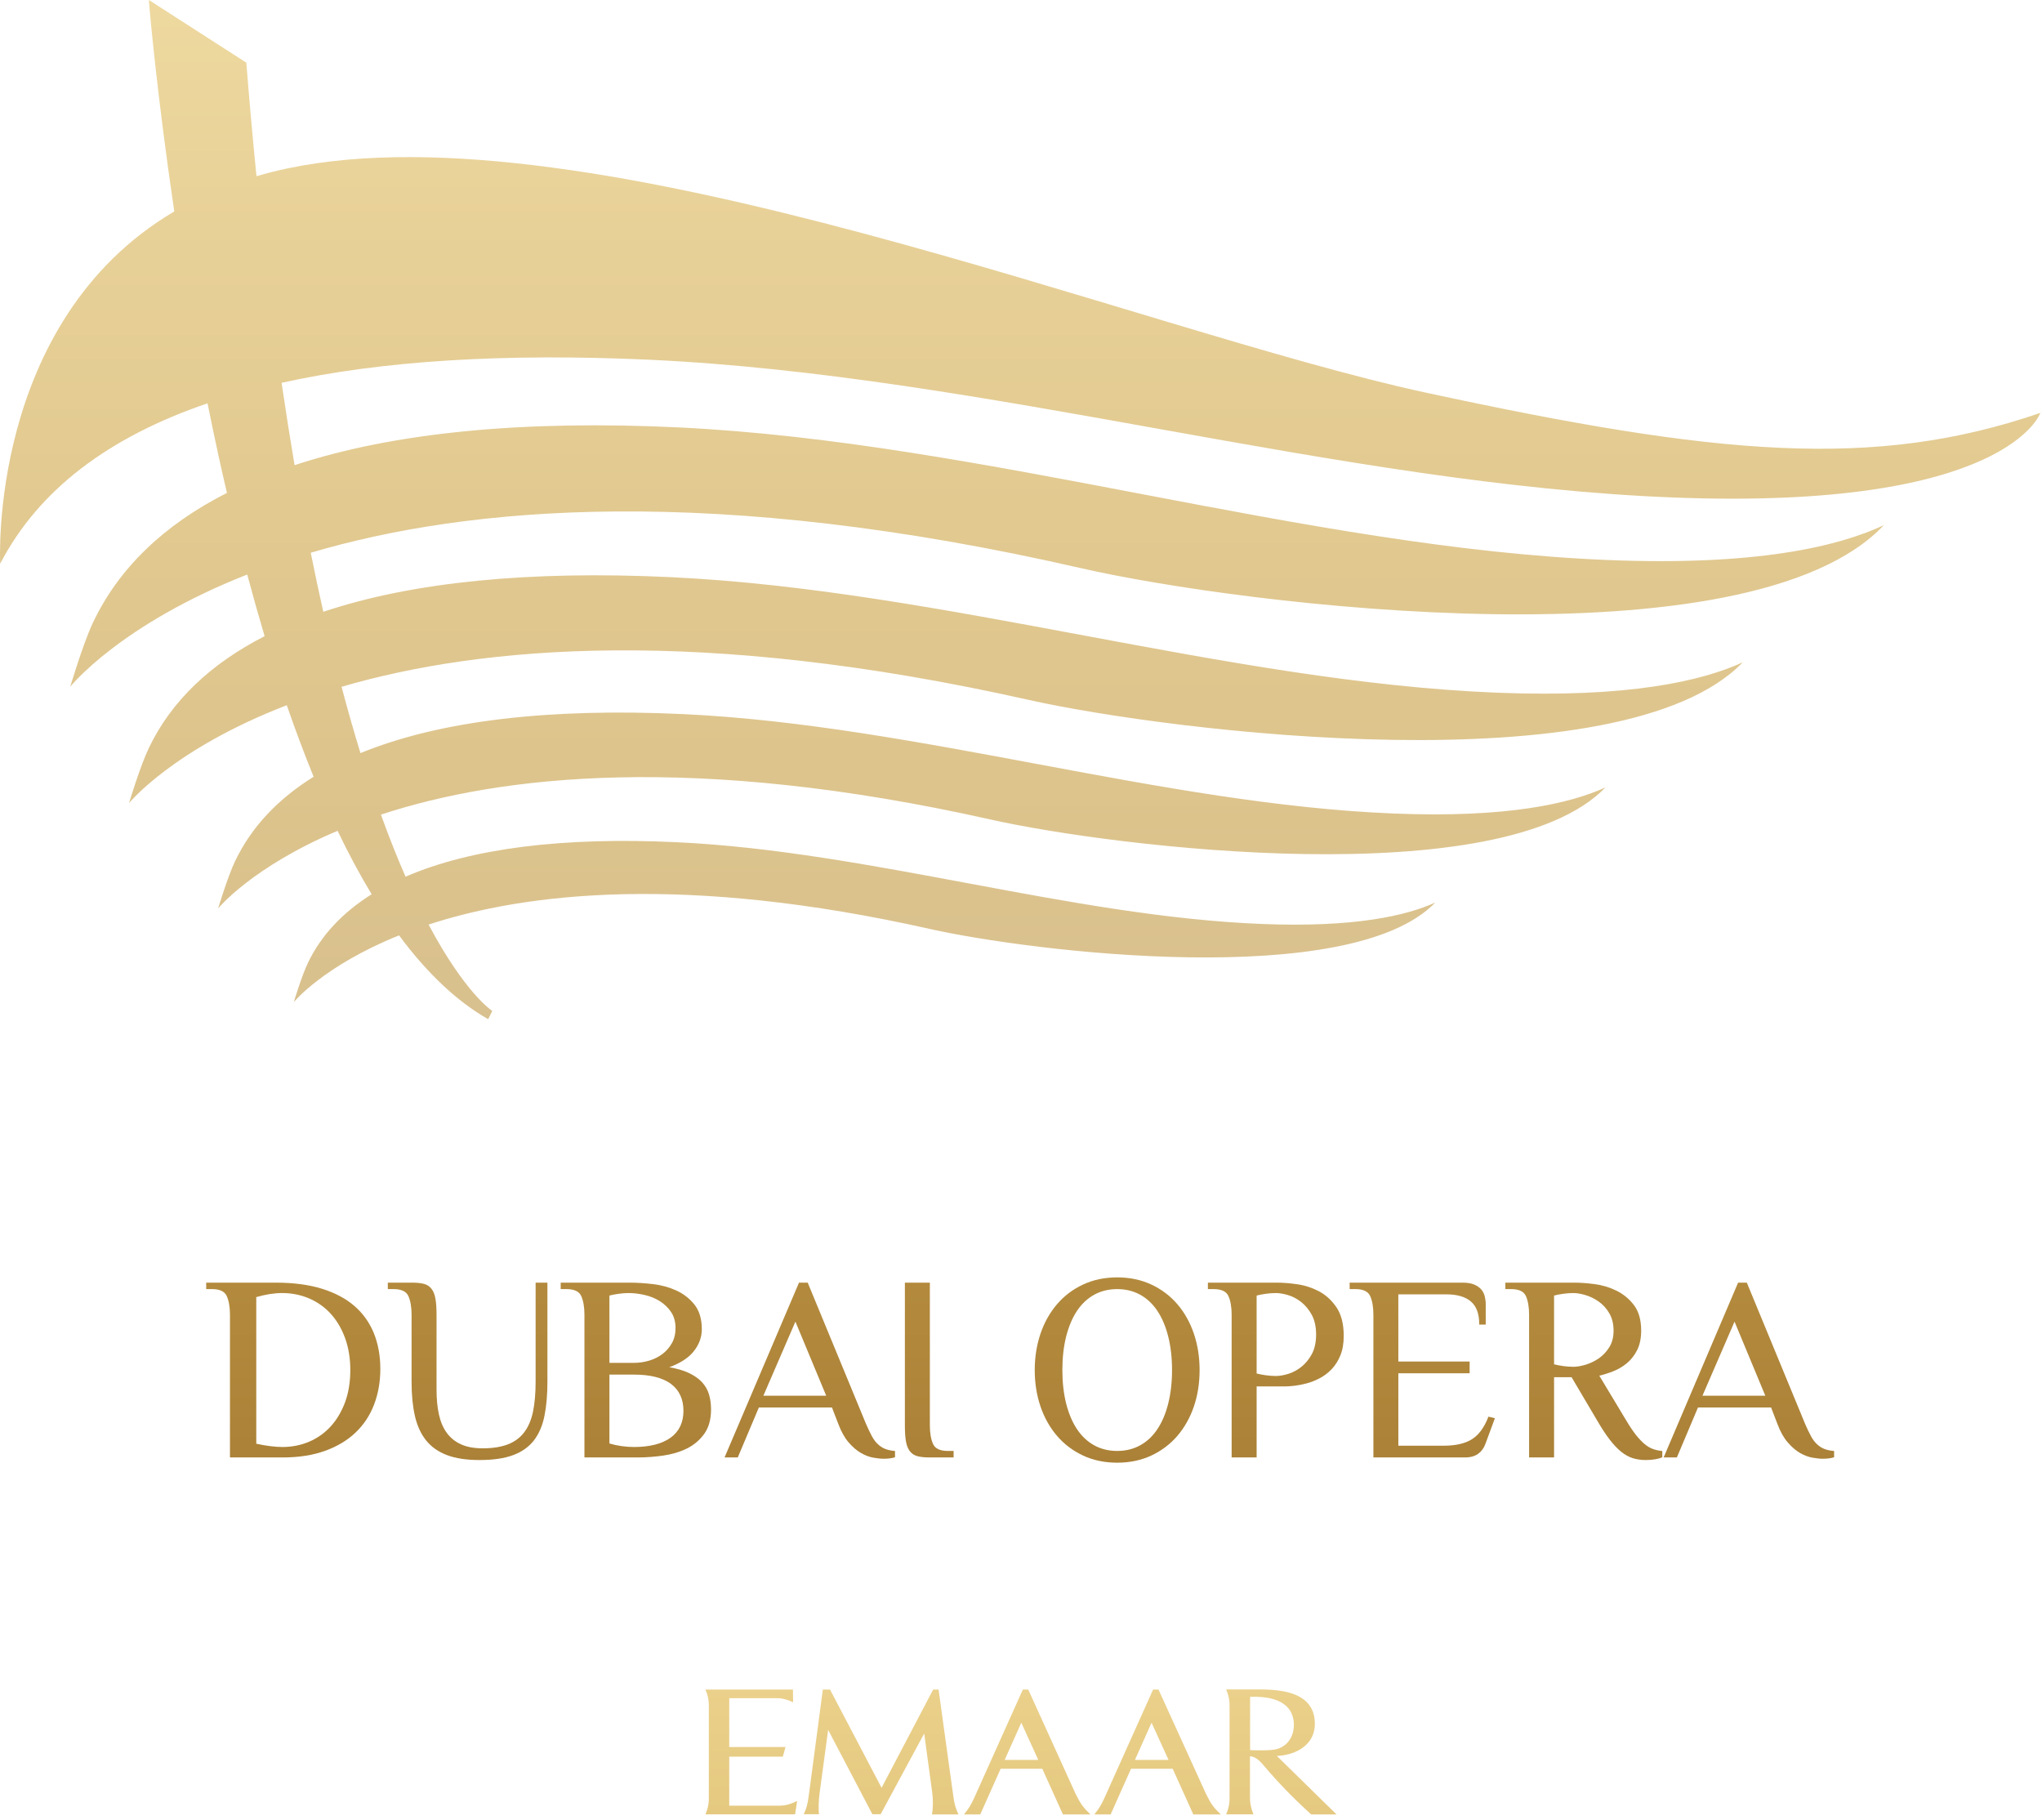
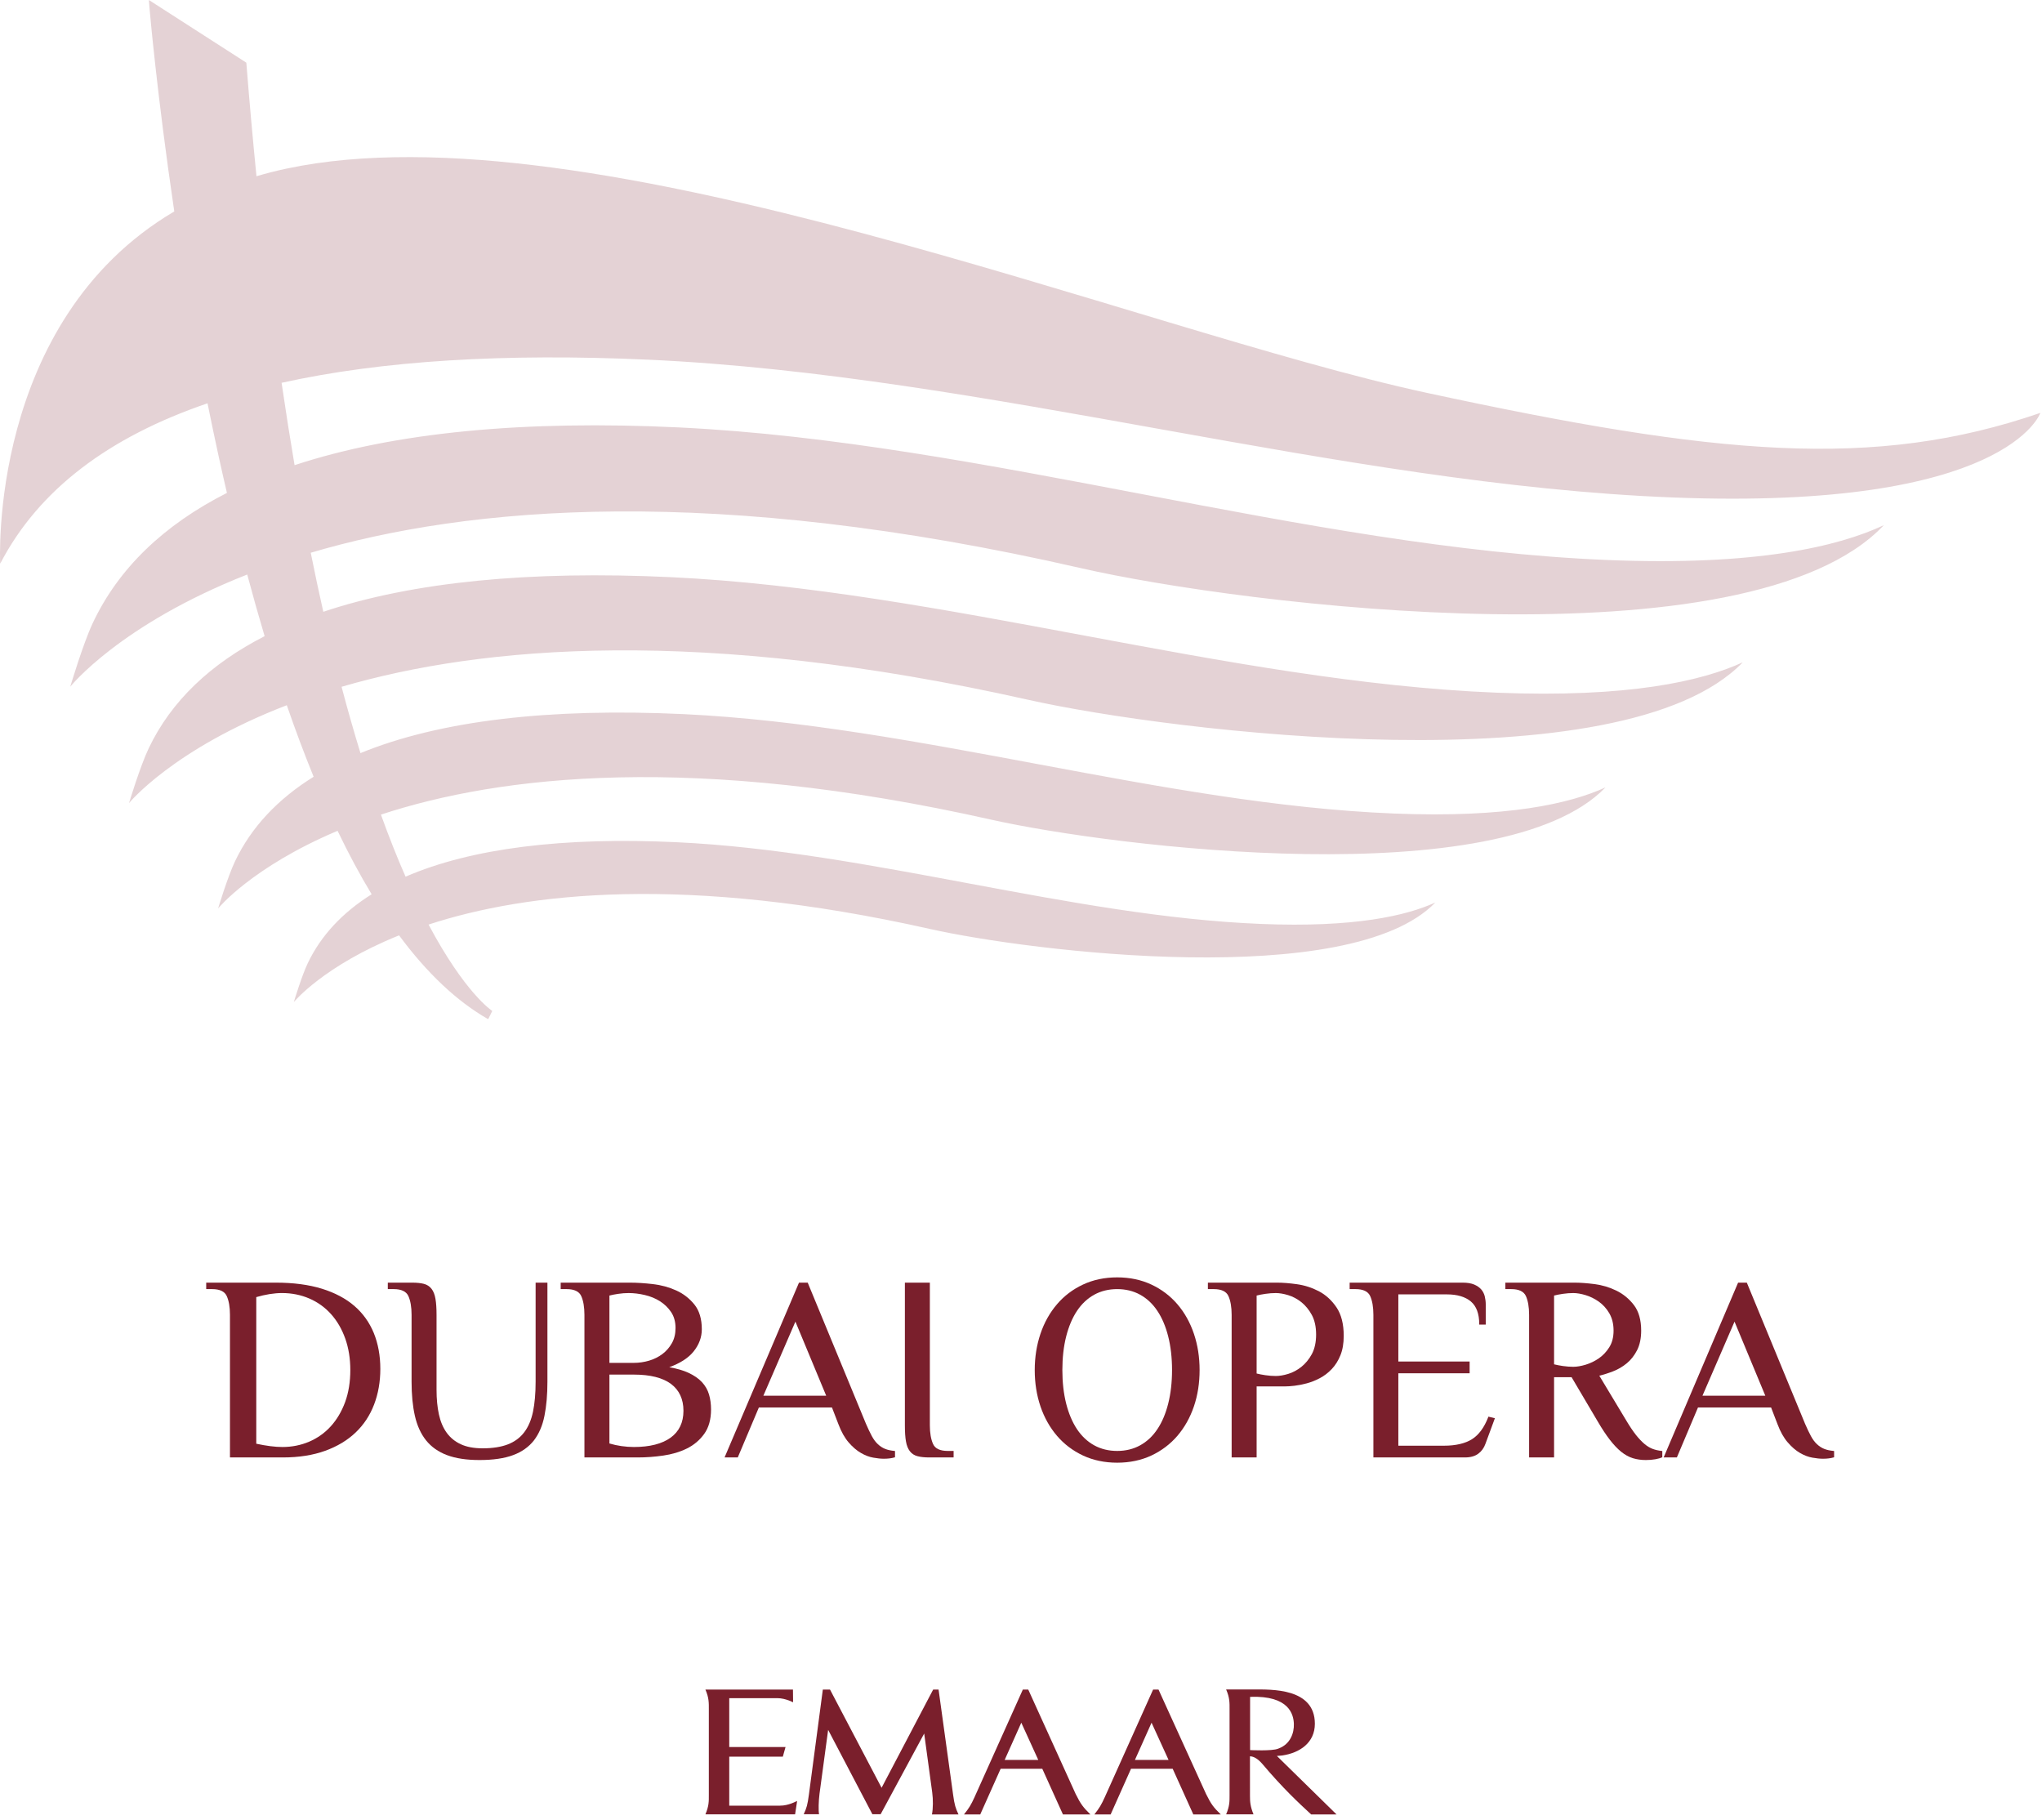
<svg xmlns="http://www.w3.org/2000/svg" xmlns:xlink="http://www.w3.org/1999/xlink" width="110px" height="98px" viewBox="0 0 110 98" version="1.1">
  <defs>
    <polygon id="path-1" points="0 0 109.911 0 109.911 54.899 0 54.899" />
-     <linearGradient id="doGold" x1="0" y1="0" x2="0" y2="98" gradientUnits="userSpaceOnUse">
-       <stop offset="0" stop-color="#EAD08A" />
-       <stop offset="0.45" stop-color="#C9A24C" />
-       <stop offset="1" stop-color="#9A6F2C" />
-     </linearGradient>
  </defs>
  <g id="NewDirection" stroke="none" stroke-width="1" fill="none" fill-rule="evenodd">
    <g id="1-Web" transform="translate(-100, -3882)">
      <g id="Footer" transform="translate(0, 3525)">
        <g id="logoDubaiOpera" transform="translate(100, 357)">
          <g id="Group-3">
-             <mask id="mask-2" fill="url(#doGold)">
+             <mask id="mask-2" fill="#7A1F2C">
              <use xlink:href="#path-1" />
            </mask>
            <g id="Clip-2" />
-             <path d="M34.9,19.373 C53.13,20.205 72.154,26.098 90.146,26.797 C108.142,27.497 109.912,22.239 109.912,22.239 C100.947,25.322 92.515,24.538 76.854,21.159 C61.191,17.78 31.826,5.602 15.439,9.081 C14.876,9.2 14.338,9.339 13.816,9.492 C13.625,7.578 13.446,5.586 13.28,3.509 L13.269,3.375 L8.02,0 L8.059,0.492 C8.066,0.563 8.449,5.041 9.388,11.389 C-0.68,17.33 0.01,30.363 0.01,30.363 C2.076,26.382 5.864,23.537 11.179,21.724 C11.369,22.664 11.567,23.614 11.776,24.569 C11.923,25.242 12.073,25.899 12.224,26.55 C8.831,28.272 6.372,30.613 4.981,33.595 C4.462,34.709 3.785,36.988 3.785,36.988 C3.785,36.988 6.443,33.651 13.318,30.946 C13.623,32.09 13.936,33.198 14.255,34.266 C11.341,35.756 9.223,37.761 8.013,40.301 C7.549,41.27 6.95,43.259 6.95,43.259 C6.95,43.259 9.319,40.346 15.449,37.986 C15.918,39.345 16.401,40.63 16.895,41.839 C14.969,43.037 13.538,44.55 12.662,46.389 C12.264,47.224 11.749,48.933 11.749,48.933 C11.749,48.933 13.56,46.705 18.185,44.751 C18.779,45.99 19.391,47.129 20.02,48.168 C18.457,49.15 17.291,50.383 16.578,51.884 C16.25,52.57 15.827,53.976 15.827,53.976 C15.827,53.976 17.418,52.026 21.497,50.382 C23.009,52.425 24.61,53.933 26.298,54.899 L26.518,54.453 C26.48,54.428 25.044,53.481 23.087,49.801 C28.367,48.075 36.935,47.084 50.089,50.036 C55.55,51.262 72.732,53.361 77.321,48.611 C75.768,49.322 72.968,49.972 67.935,49.767 C57.683,49.353 46.841,45.855 36.456,45.365 C30.363,45.076 25.395,45.683 21.847,47.221 C21.416,46.239 20.971,45.13 20.52,43.878 C26.932,41.77 37.361,40.55 53.393,44.149 C60.028,45.635 80.908,48.187 86.487,42.412 C84.598,43.278 81.192,44.068 75.082,43.819 C62.619,43.317 49.444,39.065 36.823,38.465 C29.621,38.126 23.703,38.808 19.418,40.565 C19.079,39.461 18.738,38.272 18.4,36.993 C25.939,34.791 37.745,33.734 55.388,37.693 C63.106,39.424 87.395,42.393 93.88,35.675 C91.686,36.684 87.724,37.597 80.613,37.31 C66.121,36.723 50.799,31.779 36.113,31.087 C28.572,30.729 22.242,31.337 17.416,32.953 C17.188,31.941 16.962,30.88 16.739,29.773 C25.216,27.264 38.461,26.075 58.221,30.601 C66.896,32.591 94.189,35.994 101.48,28.288 C99.017,29.445 94.564,30.494 86.571,30.163 C70.283,29.49 53.063,23.82 36.561,23.022 C28.251,22.622 21.25,23.282 15.868,25.056 C15.629,23.645 15.396,22.166 15.169,20.62 C20.591,19.417 27.21,19.025 34.9,19.373" id="Fill-1" fill="url(#doGold)" mask="url(#mask-2)" />
+             <path d="M34.9,19.373 C53.13,20.205 72.154,26.098 90.146,26.797 C108.142,27.497 109.912,22.239 109.912,22.239 C100.947,25.322 92.515,24.538 76.854,21.159 C61.191,17.78 31.826,5.602 15.439,9.081 C14.876,9.2 14.338,9.339 13.816,9.492 C13.625,7.578 13.446,5.586 13.28,3.509 L13.269,3.375 L8.02,0 L8.059,0.492 C8.066,0.563 8.449,5.041 9.388,11.389 C-0.68,17.33 0.01,30.363 0.01,30.363 C2.076,26.382 5.864,23.537 11.179,21.724 C11.369,22.664 11.567,23.614 11.776,24.569 C11.923,25.242 12.073,25.899 12.224,26.55 C8.831,28.272 6.372,30.613 4.981,33.595 C4.462,34.709 3.785,36.988 3.785,36.988 C3.785,36.988 6.443,33.651 13.318,30.946 C13.623,32.09 13.936,33.198 14.255,34.266 C11.341,35.756 9.223,37.761 8.013,40.301 C7.549,41.27 6.95,43.259 6.95,43.259 C6.95,43.259 9.319,40.346 15.449,37.986 C15.918,39.345 16.401,40.63 16.895,41.839 C14.969,43.037 13.538,44.55 12.662,46.389 C12.264,47.224 11.749,48.933 11.749,48.933 C11.749,48.933 13.56,46.705 18.185,44.751 C18.779,45.99 19.391,47.129 20.02,48.168 C18.457,49.15 17.291,50.383 16.578,51.884 C16.25,52.57 15.827,53.976 15.827,53.976 C15.827,53.976 17.418,52.026 21.497,50.382 C23.009,52.425 24.61,53.933 26.298,54.899 L26.518,54.453 C26.48,54.428 25.044,53.481 23.087,49.801 C28.367,48.075 36.935,47.084 50.089,50.036 C55.55,51.262 72.732,53.361 77.321,48.611 C75.768,49.322 72.968,49.972 67.935,49.767 C57.683,49.353 46.841,45.855 36.456,45.365 C30.363,45.076 25.395,45.683 21.847,47.221 C21.416,46.239 20.971,45.13 20.52,43.878 C26.932,41.77 37.361,40.55 53.393,44.149 C60.028,45.635 80.908,48.187 86.487,42.412 C84.598,43.278 81.192,44.068 75.082,43.819 C62.619,43.317 49.444,39.065 36.823,38.465 C29.621,38.126 23.703,38.808 19.418,40.565 C19.079,39.461 18.738,38.272 18.4,36.993 C25.939,34.791 37.745,33.734 55.388,37.693 C63.106,39.424 87.395,42.393 93.88,35.675 C91.686,36.684 87.724,37.597 80.613,37.31 C66.121,36.723 50.799,31.779 36.113,31.087 C28.572,30.729 22.242,31.337 17.416,32.953 C17.188,31.941 16.962,30.88 16.739,29.773 C25.216,27.264 38.461,26.075 58.221,30.601 C66.896,32.591 94.189,35.994 101.48,28.288 C99.017,29.445 94.564,30.494 86.571,30.163 C70.283,29.49 53.063,23.82 36.561,23.022 C28.251,22.622 21.25,23.282 15.868,25.056 C15.629,23.645 15.396,22.166 15.169,20.62 C20.591,19.417 27.21,19.025 34.9,19.373" id="Fill-1" fill="#7A1F2C" mask="url(#mask-2)" />
          </g>
-           <path d="M18.592,75.52 C18.404,76.029 18.145,76.468 17.819,76.826 C17.495,77.184 17.103,77.462 16.658,77.653 C16.213,77.843 15.727,77.941 15.215,77.941 C14.818,77.941 14.345,77.881 13.805,77.764 L13.805,69.867 C14.048,69.797 14.288,69.742 14.519,69.705 C14.759,69.668 14.984,69.648 15.187,69.648 C15.717,69.648 16.214,69.748 16.665,69.944 C17.116,70.139 17.509,70.422 17.834,70.785 C18.16,71.148 18.416,71.59 18.598,72.1 C18.779,72.607 18.871,73.178 18.871,73.795 C18.871,74.43 18.778,75.01 18.592,75.52 M20.138,71.807 C19.903,71.233 19.551,70.74 19.09,70.343 C18.629,69.944 18.04,69.632 17.336,69.414 C16.636,69.198 15.805,69.088 14.867,69.088 L11.108,69.088 L11.108,69.436 L11.426,69.436 C11.837,69.436 12.101,69.562 12.213,69.807 C12.329,70.061 12.388,70.402 12.388,70.82 L12.388,78.503 L15.236,78.503 C16.099,78.503 16.866,78.382 17.517,78.145 C18.166,77.911 18.719,77.578 19.154,77.162 C19.592,76.746 19.928,76.24 20.151,75.655 C20.374,75.072 20.488,74.428 20.488,73.738 C20.488,73.029 20.37,72.38 20.138,71.807" id="Fill-4" fill="url(#doGold)" />
-           <path d="M28.853,69.088 L28.853,74.432 C28.853,75.05 28.805,75.591 28.712,76.041 C28.618,76.487 28.459,76.862 28.234,77.154 C28.013,77.444 27.715,77.662 27.354,77.801 C26.988,77.941 26.533,78.012 26.001,78.012 C25.533,78.012 25.138,77.939 24.827,77.794 C24.515,77.651 24.259,77.443 24.065,77.176 C23.87,76.907 23.728,76.575 23.644,76.188 C23.559,75.802 23.516,75.354 23.516,74.858 L23.516,70.82 C23.516,70.472 23.497,70.182 23.458,69.959 C23.42,69.733 23.348,69.55 23.246,69.42 C23.141,69.286 23.003,69.196 22.83,69.152 C22.662,69.109 22.452,69.088 22.203,69.088 L20.891,69.088 L20.891,69.436 L21.208,69.436 C21.619,69.436 21.883,69.562 21.997,69.807 C22.112,70.061 22.171,70.402 22.171,70.82 L22.171,74.432 C22.171,75.121 22.23,75.737 22.349,76.261 C22.468,76.787 22.67,77.231 22.953,77.585 C23.234,77.935 23.614,78.205 24.082,78.379 C24.549,78.555 25.137,78.643 25.829,78.643 C26.559,78.643 27.168,78.555 27.639,78.379 C28.111,78.205 28.489,77.935 28.764,77.583 C29.034,77.23 29.226,76.786 29.33,76.26 C29.436,75.734 29.489,75.119 29.489,74.432 L29.489,69.088 L28.853,69.088 Z" id="Fill-6" fill="url(#doGold)" />
-           <path d="M32.829,74.041 L34.147,74.041 C35.027,74.041 35.698,74.21 36.147,74.544 C36.59,74.876 36.817,75.362 36.817,75.99 C36.817,76.618 36.584,77.106 36.126,77.438 C35.663,77.772 34.998,77.941 34.147,77.941 C33.931,77.941 33.704,77.924 33.476,77.892 C33.253,77.86 33.037,77.813 32.829,77.751 L32.829,74.041 Z M36.194,72.347 C36.062,72.579 35.892,72.776 35.684,72.932 C35.474,73.09 35.235,73.21 34.969,73.289 C34.704,73.368 34.426,73.409 34.147,73.409 L32.829,73.409 L32.829,69.783 C32.963,69.748 33.124,69.718 33.305,69.691 C33.499,69.662 33.686,69.649 33.863,69.649 C34.143,69.649 34.436,69.684 34.736,69.755 C35.035,69.824 35.309,69.937 35.552,70.09 C35.792,70.243 35.996,70.439 36.153,70.675 C36.31,70.909 36.39,71.197 36.39,71.529 C36.39,71.844 36.324,72.119 36.194,72.347 L36.194,72.347 Z M38.196,75.118 C38.124,74.869 37.994,74.642 37.812,74.445 C37.63,74.249 37.383,74.081 37.082,73.942 C36.811,73.817 36.466,73.717 36.054,73.643 C36.641,73.429 37.079,73.146 37.358,72.802 C37.655,72.435 37.806,72.03 37.806,71.599 C37.806,71.046 37.672,70.598 37.408,70.268 C37.143,69.94 36.816,69.684 36.428,69.509 C36.045,69.334 35.619,69.218 35.167,69.166 C34.718,69.114 34.304,69.088 33.934,69.088 L30.204,69.088 L30.204,69.436 L30.521,69.436 C30.931,69.436 31.197,69.562 31.309,69.807 C31.424,70.061 31.483,70.402 31.483,70.82 L31.483,78.503 L34.362,78.503 C34.805,78.503 35.266,78.47 35.73,78.402 C36.194,78.336 36.621,78.209 36.998,78.024 C37.377,77.838 37.691,77.573 37.935,77.235 C38.179,76.896 38.303,76.454 38.303,75.92 C38.303,75.635 38.268,75.365 38.196,75.118 L38.196,75.118 Z" id="Fill-8" fill="url(#doGold)" />
-           <path d="M44.506,75.178 L41.122,75.178 L42.848,71.188 L44.506,75.178 Z M48.184,78.153 C47.991,78.135 47.82,78.098 47.682,78.043 C47.542,77.987 47.413,77.904 47.294,77.793 C47.174,77.683 47.064,77.537 46.966,77.356 C46.867,77.173 46.76,76.947 46.647,76.687 L43.519,69.109 L43.51,69.088 L43.041,69.088 L39.051,78.456 L39.033,78.503 L39.743,78.503 L40.88,75.811 L44.817,75.811 L45.164,76.711 C45.317,77.118 45.503,77.449 45.718,77.697 C45.932,77.945 46.156,78.135 46.381,78.264 C46.605,78.394 46.829,78.478 47.045,78.515 C47.259,78.554 47.45,78.573 47.612,78.573 C47.832,78.573 48.026,78.549 48.19,78.501 L48.213,78.494 L48.213,78.157 L48.184,78.153 Z" id="Fill-10" fill="url(#doGold)" />
-           <path d="M51.053,78.153 C50.641,78.153 50.377,78.029 50.265,77.783 C50.149,77.53 50.09,77.188 50.09,76.77 L50.09,69.088 L48.745,69.088 L48.745,76.77 C48.745,77.136 48.764,77.422 48.803,77.639 C48.84,77.86 48.912,78.038 49.015,78.171 C49.119,78.305 49.259,78.394 49.43,78.437 C49.598,78.481 49.809,78.503 50.057,78.503 L51.37,78.503 L51.37,78.153 L51.053,78.153 Z" id="Fill-12" fill="url(#doGold)" />
-           <path d="M61.416,77.852 C61.054,78.052 60.639,78.153 60.182,78.153 C59.724,78.153 59.309,78.052 58.946,77.852 C58.583,77.653 58.271,77.361 58.019,76.985 C57.767,76.607 57.571,76.144 57.434,75.607 C57.298,75.069 57.228,74.459 57.228,73.795 C57.228,73.13 57.298,72.52 57.434,71.983 C57.571,71.445 57.767,70.982 58.019,70.605 C58.271,70.228 58.583,69.937 58.946,69.737 C59.309,69.537 59.725,69.436 60.182,69.436 C60.638,69.436 61.054,69.537 61.416,69.737 C61.78,69.937 62.093,70.228 62.343,70.605 C62.597,70.982 62.793,71.445 62.929,71.983 C63.065,72.52 63.136,73.13 63.136,73.795 C63.136,74.459 63.065,75.069 62.929,75.607 C62.793,76.146 62.597,76.609 62.343,76.985 C62.093,77.361 61.78,77.653 61.416,77.852 M64.315,71.844 C64.11,71.237 63.811,70.701 63.427,70.254 C63.042,69.803 62.569,69.446 62.023,69.191 C61.475,68.934 60.856,68.804 60.182,68.804 C59.507,68.804 58.887,68.934 58.34,69.191 C57.793,69.446 57.321,69.803 56.937,70.254 C56.552,70.704 56.252,71.238 56.048,71.844 C55.844,72.449 55.74,73.106 55.74,73.795 C55.74,74.494 55.844,75.152 56.049,75.754 C56.252,76.354 56.552,76.886 56.937,77.337 C57.321,77.786 57.793,78.144 58.34,78.4 C58.887,78.656 59.506,78.786 60.182,78.786 C60.856,78.786 61.475,78.656 62.023,78.4 C62.569,78.144 63.042,77.786 63.427,77.337 C63.811,76.887 64.11,76.355 64.314,75.754 C64.519,75.153 64.621,74.495 64.621,73.795 C64.621,73.104 64.519,72.448 64.315,71.844" id="Fill-14" fill="url(#doGold)" />
-           <path d="M67.693,69.783 C67.826,69.748 67.987,69.718 68.168,69.691 C68.363,69.662 68.55,69.649 68.725,69.649 C68.919,69.649 69.143,69.686 69.392,69.761 C69.638,69.835 69.877,69.962 70.1,70.137 C70.321,70.314 70.513,70.546 70.667,70.829 C70.819,71.112 70.897,71.466 70.897,71.883 C70.897,72.299 70.819,72.653 70.667,72.938 C70.513,73.219 70.321,73.452 70.1,73.627 C69.876,73.803 69.638,73.93 69.392,74.004 C69.146,74.079 68.922,74.116 68.725,74.116 C68.548,74.116 68.36,74.102 68.168,74.074 C67.987,74.047 67.826,74.017 67.693,73.982 L67.693,69.783 Z M71.995,70.419 C71.737,70.038 71.418,69.747 71.045,69.551 C70.674,69.358 70.278,69.23 69.868,69.173 C69.462,69.116 69.101,69.088 68.796,69.088 L65.068,69.088 L65.068,69.436 L65.384,69.436 C65.795,69.436 66.06,69.562 66.172,69.807 C66.288,70.061 66.347,70.402 66.347,70.82 L66.347,78.503 L67.693,78.503 L67.693,74.677 L69.225,74.677 C69.357,74.677 69.529,74.666 69.733,74.642 C69.936,74.618 70.156,74.576 70.391,74.513 C70.624,74.451 70.861,74.359 71.096,74.234 C71.328,74.112 71.545,73.948 71.736,73.747 C71.928,73.546 72.086,73.298 72.204,73.007 C72.324,72.716 72.385,72.362 72.385,71.953 C72.385,71.318 72.254,70.801 71.995,70.419 L71.995,70.419 Z" id="Fill-16" fill="url(#doGold)" />
-           <path d="M80.179,76.306 L80.169,76.333 C79.955,76.889 79.66,77.291 79.294,77.521 C78.926,77.752 78.418,77.871 77.782,77.871 L75.327,77.871 L75.327,73.969 L79.167,73.969 L79.167,73.337 L75.327,73.337 L75.327,69.72 L77.938,69.72 C78.498,69.72 78.932,69.849 79.233,70.102 C79.531,70.354 79.684,70.762 79.684,71.316 L79.684,71.348 L80.035,71.348 L80.035,70.254 C80.035,70.11 80.016,69.967 79.983,69.828 C79.948,69.686 79.884,69.56 79.791,69.452 C79.699,69.347 79.571,69.258 79.41,69.189 C79.25,69.122 79.041,69.088 78.793,69.088 L72.704,69.088 L72.704,69.436 L73.021,69.436 C73.43,69.436 73.695,69.562 73.808,69.807 C73.924,70.061 73.983,70.402 73.983,70.82 L73.983,78.503 L78.92,78.503 C79.21,78.503 79.45,78.436 79.629,78.305 C79.809,78.174 79.939,77.993 80.018,77.772 L80.515,76.427 L80.527,76.391 L80.179,76.306 Z" id="Fill-18" fill="url(#doGold)" />
-           <path d="M83.716,69.783 C83.851,69.748 84.01,69.718 84.192,69.691 C84.387,69.662 84.575,69.649 84.75,69.649 C84.944,69.649 85.168,69.686 85.415,69.761 C85.663,69.835 85.901,69.953 86.124,70.11 C86.346,70.267 86.539,70.478 86.691,70.737 C86.842,70.997 86.921,71.31 86.921,71.671 C86.921,72.022 86.845,72.322 86.691,72.567 C86.539,72.811 86.347,73.013 86.126,73.166 C85.901,73.319 85.663,73.434 85.415,73.509 C85.168,73.582 84.944,73.621 84.75,73.621 C84.575,73.621 84.387,73.606 84.192,73.579 C84.01,73.553 83.851,73.52 83.716,73.487 L83.716,69.783 Z M89.516,78.153 C89.341,78.135 89.176,78.098 89.027,78.043 C88.879,77.987 88.729,77.896 88.581,77.772 C88.432,77.645 88.278,77.482 88.124,77.288 C87.969,77.091 87.8,76.84 87.621,76.541 L86.152,74.099 C86.387,74.044 86.634,73.966 86.886,73.868 C87.157,73.765 87.409,73.617 87.636,73.43 C87.861,73.244 88.047,73.004 88.192,72.719 C88.335,72.433 88.408,72.081 88.408,71.671 C88.408,71.099 88.277,70.637 88.018,70.297 C87.76,69.959 87.439,69.697 87.068,69.516 C86.697,69.336 86.301,69.218 85.89,69.166 C85.483,69.114 85.125,69.088 84.821,69.088 L81.092,69.088 L81.092,69.436 L81.409,69.436 C81.819,69.436 82.083,69.562 82.197,69.807 C82.312,70.061 82.371,70.402 82.371,70.82 L82.371,78.503 L83.716,78.503 L83.716,74.182 L84.66,74.182 L86.072,76.573 C86.301,76.964 86.518,77.292 86.721,77.554 C86.925,77.819 87.131,78.035 87.331,78.198 C87.533,78.36 87.744,78.477 87.96,78.544 C88.177,78.61 88.411,78.643 88.659,78.643 C88.84,78.643 89.011,78.63 89.17,78.601 C89.331,78.572 89.448,78.539 89.528,78.499 L89.546,78.49 L89.546,78.157 L89.516,78.153 Z" id="Fill-20" fill="url(#doGold)" />
-           <path d="M95.095,75.178 L91.71,75.178 L93.437,71.188 L95.095,75.178 Z M98.772,78.153 C98.578,78.135 98.409,78.098 98.27,78.043 C98.131,77.987 98.002,77.904 97.882,77.793 C97.762,77.683 97.652,77.537 97.554,77.356 C97.454,77.173 97.347,76.947 97.235,76.687 L94.108,69.109 L94.098,69.088 L93.629,69.088 L89.639,78.456 L89.62,78.503 L90.331,78.503 L91.469,75.811 L95.406,75.811 L95.752,76.711 C95.905,77.118 96.09,77.449 96.307,77.697 C96.521,77.945 96.744,78.135 96.968,78.264 C97.194,78.394 97.417,78.478 97.633,78.515 C97.847,78.554 98.039,78.573 98.201,78.573 C98.421,78.573 98.614,78.549 98.779,78.501 L98.801,78.494 L98.801,78.157 L98.772,78.153 Z" id="Fill-22" fill="url(#doGold)" />
-           <g id="logoEmaar" transform="translate(38, 91)" fill="url(#doGold)">
+           <path d="M18.592,75.52 C18.404,76.029 18.145,76.468 17.819,76.826 C17.495,77.184 17.103,77.462 16.658,77.653 C16.213,77.843 15.727,77.941 15.215,77.941 C14.818,77.941 14.345,77.881 13.805,77.764 L13.805,69.867 C14.048,69.797 14.288,69.742 14.519,69.705 C14.759,69.668 14.984,69.648 15.187,69.648 C15.717,69.648 16.214,69.748 16.665,69.944 C17.116,70.139 17.509,70.422 17.834,70.785 C18.16,71.148 18.416,71.59 18.598,72.1 C18.779,72.607 18.871,73.178 18.871,73.795 C18.871,74.43 18.778,75.01 18.592,75.52 M20.138,71.807 C19.903,71.233 19.551,70.74 19.09,70.343 C18.629,69.944 18.04,69.632 17.336,69.414 C16.636,69.198 15.805,69.088 14.867,69.088 L11.108,69.088 L11.108,69.436 L11.426,69.436 C11.837,69.436 12.101,69.562 12.213,69.807 C12.329,70.061 12.388,70.402 12.388,70.82 L12.388,78.503 L15.236,78.503 C16.099,78.503 16.866,78.382 17.517,78.145 C18.166,77.911 18.719,77.578 19.154,77.162 C19.592,76.746 19.928,76.24 20.151,75.655 C20.374,75.072 20.488,74.428 20.488,73.738 C20.488,73.029 20.37,72.38 20.138,71.807" id="Fill-4" fill="#7A1F2C" />
+           <path d="M28.853,69.088 L28.853,74.432 C28.853,75.05 28.805,75.591 28.712,76.041 C28.618,76.487 28.459,76.862 28.234,77.154 C28.013,77.444 27.715,77.662 27.354,77.801 C26.988,77.941 26.533,78.012 26.001,78.012 C25.533,78.012 25.138,77.939 24.827,77.794 C24.515,77.651 24.259,77.443 24.065,77.176 C23.87,76.907 23.728,76.575 23.644,76.188 C23.559,75.802 23.516,75.354 23.516,74.858 L23.516,70.82 C23.516,70.472 23.497,70.182 23.458,69.959 C23.42,69.733 23.348,69.55 23.246,69.42 C23.141,69.286 23.003,69.196 22.83,69.152 C22.662,69.109 22.452,69.088 22.203,69.088 L20.891,69.088 L20.891,69.436 L21.208,69.436 C21.619,69.436 21.883,69.562 21.997,69.807 C22.112,70.061 22.171,70.402 22.171,70.82 L22.171,74.432 C22.171,75.121 22.23,75.737 22.349,76.261 C22.468,76.787 22.67,77.231 22.953,77.585 C23.234,77.935 23.614,78.205 24.082,78.379 C24.549,78.555 25.137,78.643 25.829,78.643 C26.559,78.643 27.168,78.555 27.639,78.379 C28.111,78.205 28.489,77.935 28.764,77.583 C29.034,77.23 29.226,76.786 29.33,76.26 C29.436,75.734 29.489,75.119 29.489,74.432 L29.489,69.088 L28.853,69.088 Z" id="Fill-6" fill="#7A1F2C" />
+           <path d="M32.829,74.041 L34.147,74.041 C35.027,74.041 35.698,74.21 36.147,74.544 C36.59,74.876 36.817,75.362 36.817,75.99 C36.817,76.618 36.584,77.106 36.126,77.438 C35.663,77.772 34.998,77.941 34.147,77.941 C33.931,77.941 33.704,77.924 33.476,77.892 C33.253,77.86 33.037,77.813 32.829,77.751 L32.829,74.041 Z M36.194,72.347 C36.062,72.579 35.892,72.776 35.684,72.932 C35.474,73.09 35.235,73.21 34.969,73.289 C34.704,73.368 34.426,73.409 34.147,73.409 L32.829,73.409 L32.829,69.783 C32.963,69.748 33.124,69.718 33.305,69.691 C33.499,69.662 33.686,69.649 33.863,69.649 C34.143,69.649 34.436,69.684 34.736,69.755 C35.035,69.824 35.309,69.937 35.552,70.09 C35.792,70.243 35.996,70.439 36.153,70.675 C36.31,70.909 36.39,71.197 36.39,71.529 C36.39,71.844 36.324,72.119 36.194,72.347 L36.194,72.347 Z M38.196,75.118 C38.124,74.869 37.994,74.642 37.812,74.445 C37.63,74.249 37.383,74.081 37.082,73.942 C36.811,73.817 36.466,73.717 36.054,73.643 C36.641,73.429 37.079,73.146 37.358,72.802 C37.655,72.435 37.806,72.03 37.806,71.599 C37.806,71.046 37.672,70.598 37.408,70.268 C37.143,69.94 36.816,69.684 36.428,69.509 C36.045,69.334 35.619,69.218 35.167,69.166 C34.718,69.114 34.304,69.088 33.934,69.088 L30.204,69.088 L30.204,69.436 L30.521,69.436 C30.931,69.436 31.197,69.562 31.309,69.807 C31.424,70.061 31.483,70.402 31.483,70.82 L31.483,78.503 L34.362,78.503 C34.805,78.503 35.266,78.47 35.73,78.402 C36.194,78.336 36.621,78.209 36.998,78.024 C37.377,77.838 37.691,77.573 37.935,77.235 C38.179,76.896 38.303,76.454 38.303,75.92 C38.303,75.635 38.268,75.365 38.196,75.118 L38.196,75.118 Z" id="Fill-8" fill="#7A1F2C" />
+           <path d="M44.506,75.178 L41.122,75.178 L42.848,71.188 L44.506,75.178 Z M48.184,78.153 C47.991,78.135 47.82,78.098 47.682,78.043 C47.542,77.987 47.413,77.904 47.294,77.793 C47.174,77.683 47.064,77.537 46.966,77.356 C46.867,77.173 46.76,76.947 46.647,76.687 L43.519,69.109 L43.51,69.088 L43.041,69.088 L39.051,78.456 L39.033,78.503 L39.743,78.503 L40.88,75.811 L44.817,75.811 L45.164,76.711 C45.317,77.118 45.503,77.449 45.718,77.697 C45.932,77.945 46.156,78.135 46.381,78.264 C46.605,78.394 46.829,78.478 47.045,78.515 C47.259,78.554 47.45,78.573 47.612,78.573 C47.832,78.573 48.026,78.549 48.19,78.501 L48.213,78.494 L48.213,78.157 L48.184,78.153 Z" id="Fill-10" fill="#7A1F2C" />
+           <path d="M51.053,78.153 C50.641,78.153 50.377,78.029 50.265,77.783 C50.149,77.53 50.09,77.188 50.09,76.77 L50.09,69.088 L48.745,69.088 L48.745,76.77 C48.745,77.136 48.764,77.422 48.803,77.639 C48.84,77.86 48.912,78.038 49.015,78.171 C49.119,78.305 49.259,78.394 49.43,78.437 C49.598,78.481 49.809,78.503 50.057,78.503 L51.37,78.503 L51.37,78.153 L51.053,78.153 Z" id="Fill-12" fill="#7A1F2C" />
+           <path d="M61.416,77.852 C61.054,78.052 60.639,78.153 60.182,78.153 C59.724,78.153 59.309,78.052 58.946,77.852 C58.583,77.653 58.271,77.361 58.019,76.985 C57.767,76.607 57.571,76.144 57.434,75.607 C57.298,75.069 57.228,74.459 57.228,73.795 C57.228,73.13 57.298,72.52 57.434,71.983 C57.571,71.445 57.767,70.982 58.019,70.605 C58.271,70.228 58.583,69.937 58.946,69.737 C59.309,69.537 59.725,69.436 60.182,69.436 C60.638,69.436 61.054,69.537 61.416,69.737 C61.78,69.937 62.093,70.228 62.343,70.605 C62.597,70.982 62.793,71.445 62.929,71.983 C63.065,72.52 63.136,73.13 63.136,73.795 C63.136,74.459 63.065,75.069 62.929,75.607 C62.793,76.146 62.597,76.609 62.343,76.985 C62.093,77.361 61.78,77.653 61.416,77.852 M64.315,71.844 C64.11,71.237 63.811,70.701 63.427,70.254 C63.042,69.803 62.569,69.446 62.023,69.191 C61.475,68.934 60.856,68.804 60.182,68.804 C59.507,68.804 58.887,68.934 58.34,69.191 C57.793,69.446 57.321,69.803 56.937,70.254 C56.552,70.704 56.252,71.238 56.048,71.844 C55.844,72.449 55.74,73.106 55.74,73.795 C55.74,74.494 55.844,75.152 56.049,75.754 C56.252,76.354 56.552,76.886 56.937,77.337 C57.321,77.786 57.793,78.144 58.34,78.4 C58.887,78.656 59.506,78.786 60.182,78.786 C60.856,78.786 61.475,78.656 62.023,78.4 C62.569,78.144 63.042,77.786 63.427,77.337 C63.811,76.887 64.11,76.355 64.314,75.754 C64.519,75.153 64.621,74.495 64.621,73.795 C64.621,73.104 64.519,72.448 64.315,71.844" id="Fill-14" fill="#7A1F2C" />
+           <path d="M67.693,69.783 C67.826,69.748 67.987,69.718 68.168,69.691 C68.363,69.662 68.55,69.649 68.725,69.649 C68.919,69.649 69.143,69.686 69.392,69.761 C69.638,69.835 69.877,69.962 70.1,70.137 C70.321,70.314 70.513,70.546 70.667,70.829 C70.819,71.112 70.897,71.466 70.897,71.883 C70.897,72.299 70.819,72.653 70.667,72.938 C70.513,73.219 70.321,73.452 70.1,73.627 C69.876,73.803 69.638,73.93 69.392,74.004 C69.146,74.079 68.922,74.116 68.725,74.116 C68.548,74.116 68.36,74.102 68.168,74.074 C67.987,74.047 67.826,74.017 67.693,73.982 L67.693,69.783 Z M71.995,70.419 C71.737,70.038 71.418,69.747 71.045,69.551 C70.674,69.358 70.278,69.23 69.868,69.173 C69.462,69.116 69.101,69.088 68.796,69.088 L65.068,69.088 L65.068,69.436 L65.384,69.436 C65.795,69.436 66.06,69.562 66.172,69.807 C66.288,70.061 66.347,70.402 66.347,70.82 L66.347,78.503 L67.693,78.503 L67.693,74.677 L69.225,74.677 C69.357,74.677 69.529,74.666 69.733,74.642 C69.936,74.618 70.156,74.576 70.391,74.513 C70.624,74.451 70.861,74.359 71.096,74.234 C71.328,74.112 71.545,73.948 71.736,73.747 C71.928,73.546 72.086,73.298 72.204,73.007 C72.324,72.716 72.385,72.362 72.385,71.953 C72.385,71.318 72.254,70.801 71.995,70.419 L71.995,70.419 Z" id="Fill-16" fill="#7A1F2C" />
+           <path d="M80.179,76.306 L80.169,76.333 C79.955,76.889 79.66,77.291 79.294,77.521 C78.926,77.752 78.418,77.871 77.782,77.871 L75.327,77.871 L75.327,73.969 L79.167,73.969 L79.167,73.337 L75.327,73.337 L75.327,69.72 L77.938,69.72 C78.498,69.72 78.932,69.849 79.233,70.102 C79.531,70.354 79.684,70.762 79.684,71.316 L79.684,71.348 L80.035,71.348 L80.035,70.254 C80.035,70.11 80.016,69.967 79.983,69.828 C79.948,69.686 79.884,69.56 79.791,69.452 C79.699,69.347 79.571,69.258 79.41,69.189 C79.25,69.122 79.041,69.088 78.793,69.088 L72.704,69.088 L72.704,69.436 L73.021,69.436 C73.43,69.436 73.695,69.562 73.808,69.807 C73.924,70.061 73.983,70.402 73.983,70.82 L73.983,78.503 L78.92,78.503 C79.21,78.503 79.45,78.436 79.629,78.305 C79.809,78.174 79.939,77.993 80.018,77.772 L80.515,76.427 L80.527,76.391 L80.179,76.306 Z" id="Fill-18" fill="#7A1F2C" />
+           <path d="M83.716,69.783 C83.851,69.748 84.01,69.718 84.192,69.691 C84.387,69.662 84.575,69.649 84.75,69.649 C84.944,69.649 85.168,69.686 85.415,69.761 C85.663,69.835 85.901,69.953 86.124,70.11 C86.346,70.267 86.539,70.478 86.691,70.737 C86.842,70.997 86.921,71.31 86.921,71.671 C86.921,72.022 86.845,72.322 86.691,72.567 C86.539,72.811 86.347,73.013 86.126,73.166 C85.901,73.319 85.663,73.434 85.415,73.509 C85.168,73.582 84.944,73.621 84.75,73.621 C84.575,73.621 84.387,73.606 84.192,73.579 C84.01,73.553 83.851,73.52 83.716,73.487 L83.716,69.783 Z M89.516,78.153 C89.341,78.135 89.176,78.098 89.027,78.043 C88.879,77.987 88.729,77.896 88.581,77.772 C88.432,77.645 88.278,77.482 88.124,77.288 C87.969,77.091 87.8,76.84 87.621,76.541 L86.152,74.099 C86.387,74.044 86.634,73.966 86.886,73.868 C87.157,73.765 87.409,73.617 87.636,73.43 C87.861,73.244 88.047,73.004 88.192,72.719 C88.335,72.433 88.408,72.081 88.408,71.671 C88.408,71.099 88.277,70.637 88.018,70.297 C87.76,69.959 87.439,69.697 87.068,69.516 C86.697,69.336 86.301,69.218 85.89,69.166 C85.483,69.114 85.125,69.088 84.821,69.088 L81.092,69.088 L81.092,69.436 L81.409,69.436 C81.819,69.436 82.083,69.562 82.197,69.807 C82.312,70.061 82.371,70.402 82.371,70.82 L82.371,78.503 L83.716,78.503 L83.716,74.182 L84.66,74.182 L86.072,76.573 C86.301,76.964 86.518,77.292 86.721,77.554 C86.925,77.819 87.131,78.035 87.331,78.198 C87.533,78.36 87.744,78.477 87.96,78.544 C88.177,78.61 88.411,78.643 88.659,78.643 C88.84,78.643 89.011,78.63 89.17,78.601 C89.331,78.572 89.448,78.539 89.528,78.499 L89.546,78.49 L89.546,78.157 L89.516,78.153 Z" id="Fill-20" fill="#7A1F2C" />
+           <path d="M95.095,75.178 L91.71,75.178 L93.437,71.188 L95.095,75.178 Z M98.772,78.153 C98.578,78.135 98.409,78.098 98.27,78.043 C98.131,77.987 98.002,77.904 97.882,77.793 C97.762,77.683 97.652,77.537 97.554,77.356 C97.454,77.173 97.347,76.947 97.235,76.687 L94.108,69.109 L94.098,69.088 L93.629,69.088 L89.639,78.456 L89.62,78.503 L90.331,78.503 L91.469,75.811 L95.406,75.811 L95.752,76.711 C95.905,77.118 96.09,77.449 96.307,77.697 C96.521,77.945 96.744,78.135 96.968,78.264 C97.194,78.394 97.417,78.478 97.633,78.515 C97.847,78.554 98.039,78.573 98.201,78.573 C98.421,78.573 98.614,78.549 98.779,78.501 L98.801,78.494 L98.801,78.157 L98.772,78.153 Z" id="Fill-22" fill="#7A1F2C" />
+           <g id="logoEmaar" transform="translate(38, 91)" fill="#7A1F2C">
            <path d="M6.712,0.007 L9.49,5.297 L12.268,0.007 L12.56,0.007 L13.342,5.664 C13.418,6.227 13.475,6.392 13.634,6.734 L12.204,6.734 L12.204,6.727 C12.268,6.398 12.268,5.93 12.217,5.544 L11.785,2.374 L9.439,6.721 L8.994,6.721 L6.611,2.177 L6.147,5.614 C6.096,6.012 6.083,6.512 6.121,6.721 L5.295,6.721 C5.454,6.379 5.498,6.227 5.575,5.664 L6.325,0.007 L6.712,0.007 Z" id="Clip-2" />
            <path d="M4.716,0.007 L4.723,0.69 C4.634,0.652 4.564,0.621 4.5,0.595 C4.329,0.532 4.106,0.469 3.871,0.469 L1.284,0.469 L1.284,3.101 L4.316,3.101 L4.17,3.62 L1.284,3.62 L1.284,6.259 L4.017,6.259 C4.481,6.265 4.933,6.006 4.933,6.006 L4.933,6.057 L4.831,6.727 L0,6.727 C0.19,6.281 0.185,6.024 0.184,5.705 L0.184,1.064 C0.184,0.741 0.197,0.456 0,0.007 L4.716,0.007 Z" id="Mask" />
            <path d="M32.83,1.848 C32.83,2.867 32.023,3.418 31.07,3.557 L30.784,3.582 C30.784,3.582 33.867,6.601 34,6.734 L32.633,6.734 C31.966,6.12 31.095,5.31 30.008,4.019 C29.697,3.658 29.474,3.608 29.334,3.601 L29.335,5.738 C29.335,6.037 29.348,6.297 29.525,6.727 L28.05,6.727 C28.241,6.281 28.235,6.024 28.235,5.705 L28.235,1.057 C28.235,0.735 28.248,0.45 28.05,0.001 L29.5,0.001 C30.491,0.001 32.83,-0.088 32.83,1.848 Z M29.341,0.399 L29.341,3.266 C29.341,3.266 30.523,3.329 30.854,3.19 C30.873,3.184 30.885,3.177 30.885,3.177 C31.508,2.943 31.718,2.348 31.699,1.848 C31.68,1.367 31.464,0.317 29.341,0.399 Z" id="Mask" />
            <path d="M24.408,0.007 L26.97,5.633 C27.243,6.183 27.37,6.354 27.764,6.734 L26.283,6.734 L25.171,4.272 L22.927,4.272 L21.828,6.734 L20.95,6.734 C21.224,6.386 21.319,6.227 21.516,5.797 L24.116,0.007 L24.408,0.007 Z M24.033,1.791 L23.137,3.797 L24.949,3.797 L24.033,1.791 Z" id="Clip-11" />
            <path d="M17.391,0.007 L19.946,5.633 C20.219,6.183 20.353,6.354 20.741,6.734 L19.26,6.734 L18.147,4.272 L15.904,4.272 L14.804,6.734 L13.927,6.734 C14.206,6.386 14.302,6.227 14.499,5.797 L17.099,0.007 L17.391,0.007 Z M17.016,1.791 L16.12,3.797 L17.931,3.797 L17.016,1.791 Z" id="Clip-14" />
          </g>
        </g>
      </g>
    </g>
  </g>
</svg>
